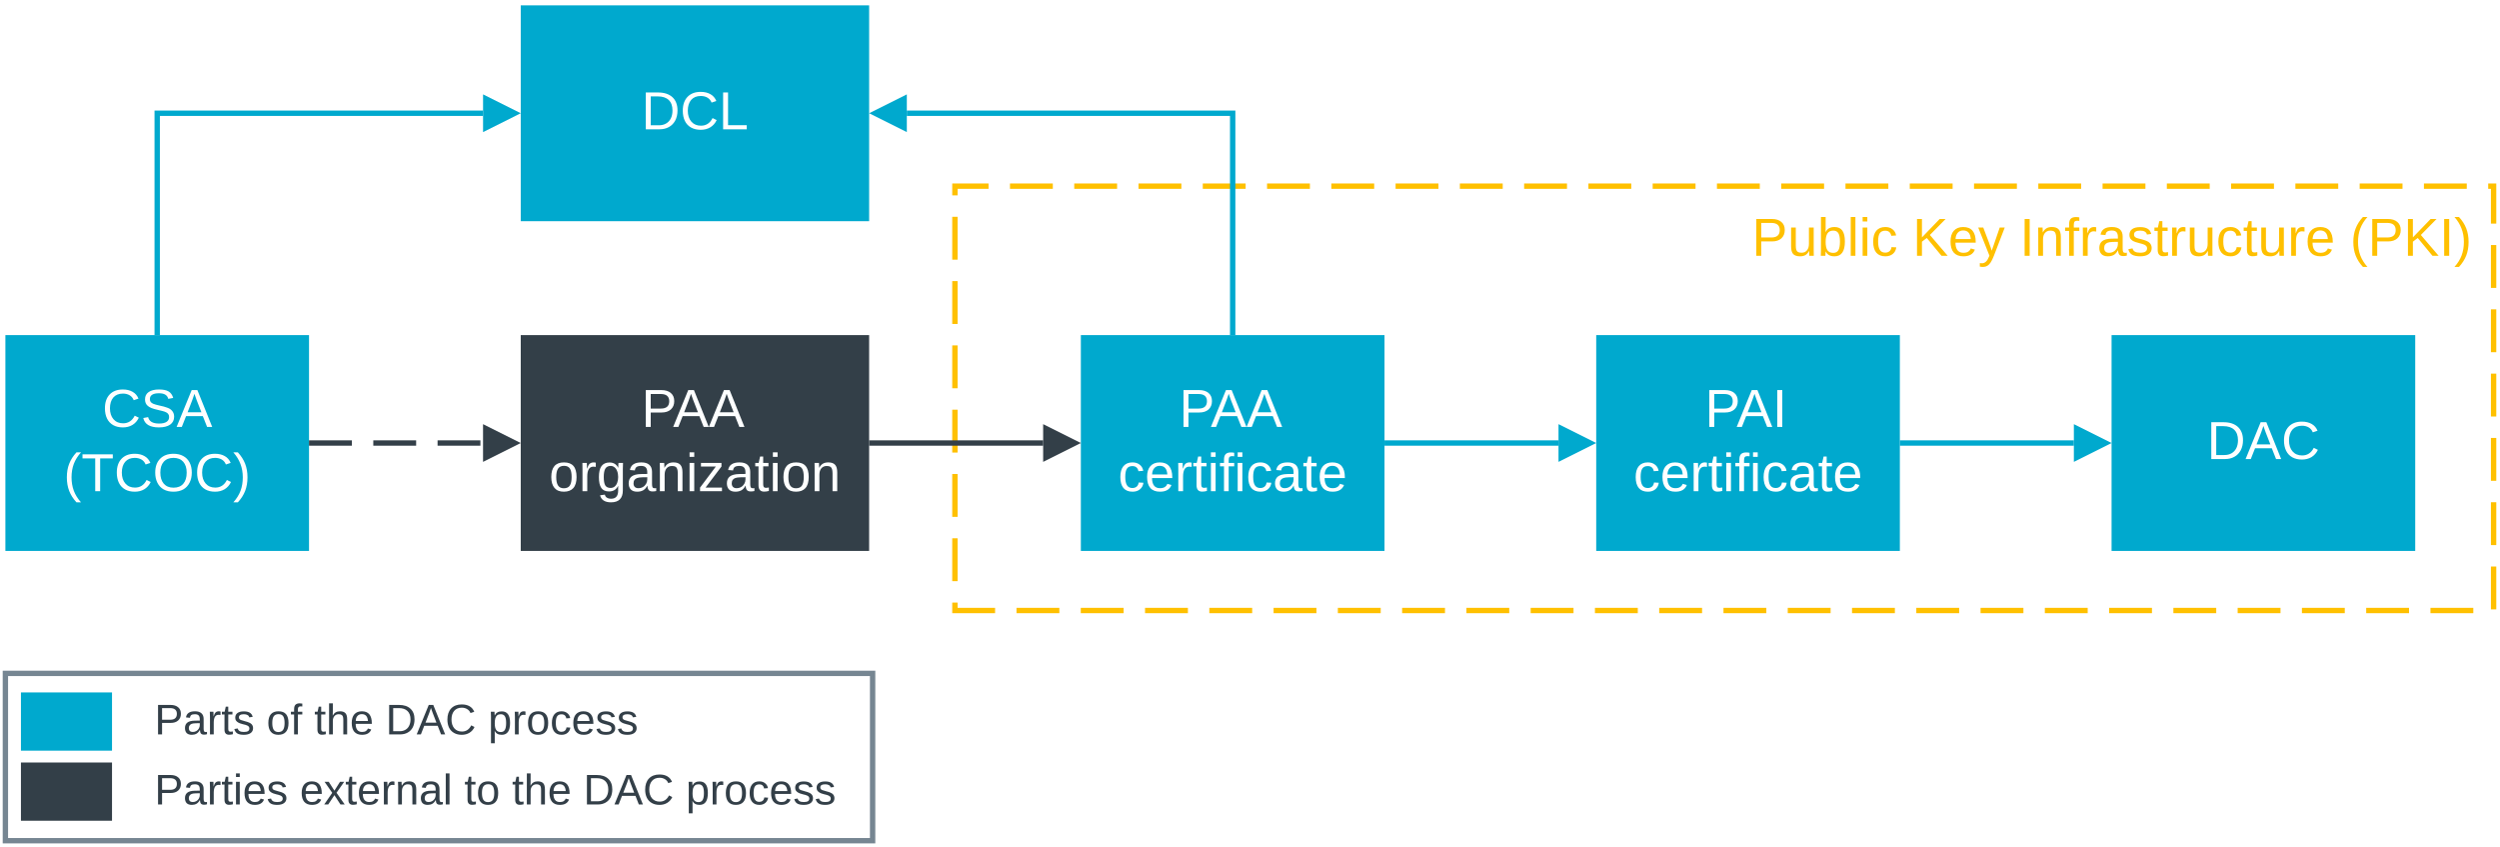
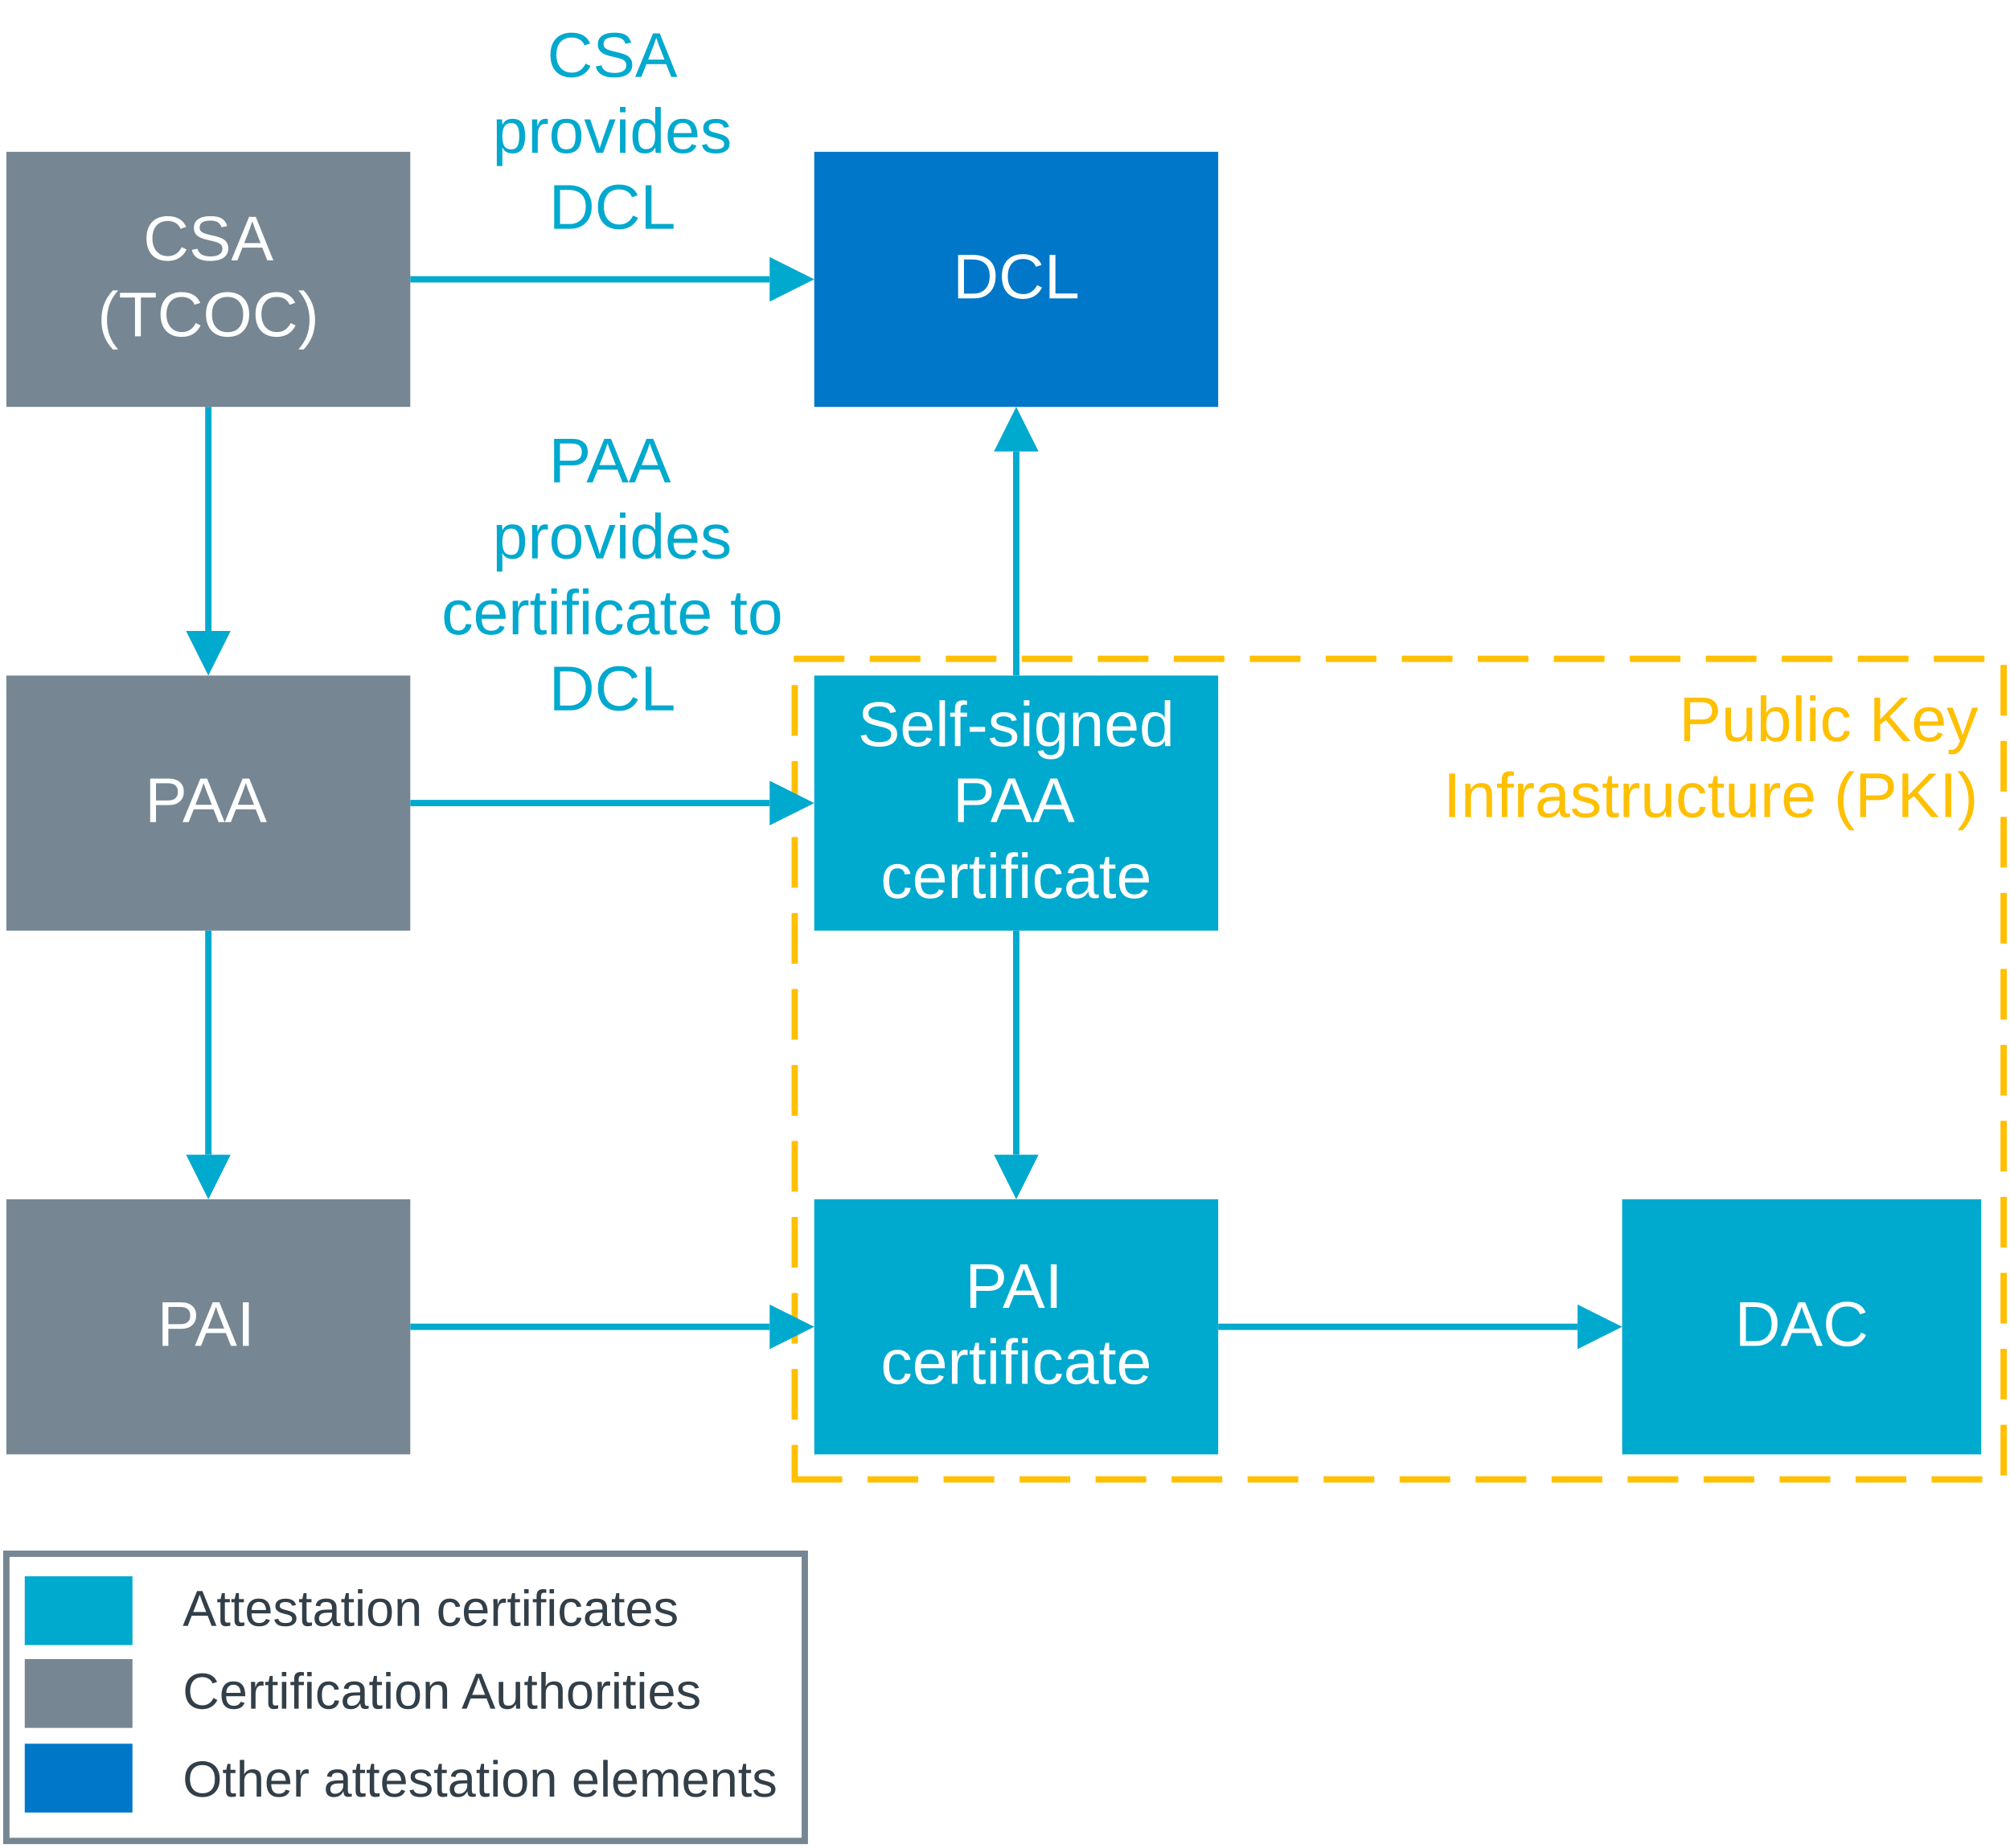
- <svg xmlns="http://www.w3.org/2000/svg" xmlns:xlink="http://www.w3.org/1999/xlink" width="6.48in" height="2.193in" viewBox="0 0 466.578 157.906" xml:space="preserve" color-interpolation-filters="sRGB" class="st16">
+ <svg xmlns="http://www.w3.org/2000/svg" xmlns:xlink="http://www.w3.org/1999/xlink" width="4.408in" height="4.052in" viewBox="0 0 317.354 291.731" xml:space="preserve" color-interpolation-filters="sRGB" class="st15">
  <style type="text/css">
	
- 		.st1 {fill:#00a9ce;stroke:none;stroke-width:1}
+ 		.st1 {fill:#768692;stroke:none;stroke-width:1}
		.st2 {fill:#feffff;font-family:Arial;font-size:0.833em}
		.st3 {font-size:1em}
- 		.st4 {marker-end:url(#mrkr4-21);stroke:#00a9ce;stroke-linecap:butt;stroke-width:1}
- 		.st5 {fill:#00a9ce;fill-opacity:1;stroke:#00a9ce;stroke-opacity:1;stroke-width:0.284}
- 		.st6 {fill:none;stroke:#ffc000;stroke-dasharray:7,5;stroke-width:1}
- 		.st7 {fill:#ffc000;font-family:Arial;font-size:0.833em}
- 		.st8 {fill:#333f48;stroke:none;stroke-width:1}
- 		.st9 {marker-end:url(#mrkr4-52);stroke:#333f48;stroke-dasharray:8,4;stroke-linecap:butt;stroke-width:1}
- 		.st10 {fill:#333f48;fill-opacity:1;stroke:#333f48;stroke-opacity:1;stroke-width:0.284}
- 		.st11 {marker-end:url(#mrkr4-52);stroke:#333f48;stroke-linecap:butt;stroke-width:1}
- 		.st12 {fill:none;stroke:#768692;stroke-width:1}
- 		.st13 {fill:none;stroke:none;stroke-width:1}
- 		.st14 {fill:#333f48;font-family:Arial;font-size:0.667em}
- 		.st15 {fill:#00a9ce;stroke:none;stroke-linecap:round;stroke-linejoin:round;stroke-width:0.75}
- 		.st16 {fill:none;fill-rule:evenodd;font-size:12px;overflow:visible;stroke-linecap:square;stroke-miterlimit:3}
+ 		.st4 {fill:#00a9ce;stroke:none;stroke-width:1}
+ 		.st5 {fill:none;stroke:#ffc000;stroke-dasharray:7,5;stroke-width:1}
+ 		.st6 {fill:#ffc000;font-family:Arial;font-size:0.833em}
+ 		.st7 {fill:#0077c8;stroke:none;stroke-width:1}
+ 		.st8 {marker-end:url(#mrkr4-27);stroke:#00a9ce;stroke-linecap:butt;stroke-width:1}
+ 		.st9 {fill:#00a9ce;fill-opacity:1;stroke:#00a9ce;stroke-opacity:1;stroke-width:0.284}
+ 		.st10 {fill:none;stroke:#768692;stroke-width:1}
+ 		.st11 {fill:none;stroke:none;stroke-width:1}
+ 		.st12 {fill:#333f48;font-family:Arial;font-size:0.667em}
+ 		.st13 {fill:#00a9ce;stroke:none;stroke-linecap:round;stroke-linejoin:round;stroke-width:0.75}
+ 		.st14 {fill:#00a9ce;font-family:Arial;font-size:0.833em}
+ 		.st15 {fill:none;fill-rule:evenodd;font-size:12px;overflow:visible;stroke-linecap:square;stroke-miterlimit:3}
	
	</style>
  <defs id="Markers">
    <g id="lend4">
      <path d="M 2 1 L 0 0 L 2 -1 L 2 1 " style="stroke:none" />
    </g>
-     <marker id="mrkr4-21" class="st5" refX="-7.04" orient="auto" markerUnits="strokeWidth" overflow="visible">
-       <use xlink:href="#lend4" transform="scale(-3.52,-3.52) " />
-     </marker>
-     <marker id="mrkr4-52" class="st10" refX="-7.04" orient="auto" markerUnits="strokeWidth" overflow="visible">
+     <marker id="mrkr4-27" class="st9" refX="-7.04" orient="auto" markerUnits="strokeWidth" overflow="visible">
      <use xlink:href="#lend4" transform="scale(-3.52,-3.52) " />
    </marker>
  </defs>
  <g>
-     <g id="shape3364-1" transform="translate(1,-55.0821)">
-       <rect x="0" y="117.624" width="56.693" height="40.282" class="st1" />
-       <text x="18.07" y="134.76" class="st2">CSA <tspan x="10.85" dy="1.2em" class="st3">(TCOC)</tspan>
+     <g id="shape3364-1" transform="translate(1,-227.473)">
+       <rect x="0" y="251.449" width="63.779" height="40.282" class="st1" />
+       <text x="21.61" y="268.59" class="st2">CSA <tspan x="14.39" dy="1.2em" class="st3">(TCOC)</tspan>
      </text>
    </g>
-     <g id="shape3365-5" transform="translate(201.801,-55.0821)">
-       <rect x="0" y="117.624" width="56.693" height="40.282" class="st1" />
-       <text x="18.34" y="134.76" class="st2">PAA <tspan x="6.95" dy="1.2em" class="st3">certificate</tspan>
+     <g id="shape3365-5" transform="translate(1,-62.0495)">
+       <rect x="0" y="251.449" width="63.779" height="40.282" class="st1" />
+       <text x="23.83" y="274.59" class="st2">PAI</text>
+     </g>
+     <g id="shape3366-8" transform="translate(128.559,-62.0495)">
+       <rect x="0" y="251.449" width="63.779" height="40.282" class="st4" />
+       <text x="23.83" y="268.59" class="st2">PAI <tspan x="10.49" dy="1.2em" class="st3">certificate</tspan>
      </text>
    </g>
-     <g id="shape3366-9" transform="translate(298.024,-55.0821)">
-       <rect x="0" y="117.624" width="56.693" height="40.282" class="st1" />
-       <text x="20.29" y="134.76" class="st2">PAI <tspan x="6.95" dy="1.2em" class="st3">certificate</tspan>
+     <g id="shape3367-12" transform="translate(256.118,-62.0495)">
+       <rect x="0" y="251.449" width="56.693" height="40.282" class="st4" />
+       <text x="17.79" y="274.59" class="st2">DAC</text>
+     </g>
+     <g id="shape3372-15" transform="translate(125.476,-58.0957)">
+       <path d="M0 291.73 L190.88 291.73 L190.88 162.14 L0 162.14 L0 291.73 Z" class="st5" />
+       <text x="139.63" y="175.14" class="st6">Public Key <tspan x="102.41" dy="1.2em" class="st3">Infrastructure (PKI)</tspan>
      </text>
    </g>
-     <g id="shape3367-13" transform="translate(394.247,-55.0821)">
-       <rect x="0" y="117.624" width="56.693" height="40.282" class="st1" />
-       <text x="17.79" y="140.76" class="st2">DAC</text>
+     <g id="shape3374-19" transform="translate(128.559,-227.473)">
+       <rect x="0" y="251.449" width="63.779" height="40.282" class="st7" />
+       <text x="21.89" y="274.59" class="st2">DCL</text>
    </g>
-     <g id="shape3369-16" transform="translate(258.494,-68.1363)">
-       <path d="M0 150.82 L32.49 150.82" class="st4" />
+     <g id="shape3375-22" transform="translate(153.362,-185.043)">
+       <path d="M7.09 291.73 L7.09 256.34" class="st8" />
    </g>
-     <g id="shape3370-22" transform="translate(354.717,-68.1363)">
-       <path d="M0 150.82 L32.49 150.82" class="st4" />
+     <g id="shape3418-28" transform="translate(1,-144.761)">
+       <rect x="0" y="251.449" width="63.779" height="40.282" class="st1" />
+       <text x="21.88" y="274.59" class="st2">PAA</text>
    </g>
-     <g id="shape3372-27" transform="translate(178.287,-43.9659)">
-       <path d="M0 157.91 L287.29 157.91 L287.29 78.71 L0 78.71 L0 157.91 Z" class="st6" />
-       <text x="148.8" y="91.71" class="st7">Public Key Infrastructure (PKI)</text>
+     <g id="shape3419-31" transform="translate(25.8031,-227.473)">
+       <path d="M7.09 291.73 L7.09 327.12" class="st8" />
    </g>
-     <g id="shape3374-30" transform="translate(97.2232,-116.624)">
-       <rect x="0" y="117.624" width="65.048" height="40.282" class="st1" />
-       <text x="22.52" y="140.76" class="st2">DCL</text>
+     <g id="shape3420-36" transform="translate(25.8031,-144.761)">
+       <path d="M7.09 291.73 L7.09 327.12" class="st8" />
    </g>
-     <g id="shape3375-33" transform="translate(230.148,-95.3639)">
-       <path d="M0 157.91 L0 116.5 L-60.84 116.5" class="st4" />
-     </g>
-     <g id="shape3376-38" transform="translate(29.3465,-95.3639)">
-       <path d="M0 157.91 L0 116.5 L60.84 116.5" class="st4" />
-     </g>
-     <g id="shape3418-43" transform="translate(97.2232,-55.0821)">
-       <rect x="0" y="117.624" width="65.048" height="40.282" class="st8" />
-       <text x="22.52" y="134.76" class="st2">PAA <tspan x="5.28" dy="1.2em" class="st3">organization</tspan>
+     <g id="shape3445-41" transform="translate(128.559,-144.761)">
+       <rect x="0" y="251.449" width="63.779" height="40.282" class="st4" />
+       <text x="6.87" y="262.59" class="st2">Self-signed <tspan x="21.88" dy="1.2em" class="st3">PAA</tspan>
+         <tspan x="10.49" dy="1.2em" class="st3">certificate</tspan>
      </text>
    </g>
-     <g id="shape3419-47" transform="translate(57.6929,-68.1363)">
-       <path d="M0 150.82 L32.49 150.82" class="st9" />
+     <g id="shape3449-46" transform="translate(192.339,-75.1038)">
+       <path d="M0 284.64 L56.74 284.64" class="st8" />
    </g>
-     <g id="shape3420-53" transform="translate(162.271,-68.1363)">
-       <path d="M0 150.82 L32.49 150.82" class="st11" />
+     <g id="group3458-51" transform="translate(1,-1)">
+       <g id="shape3451-52">
+         <rect x="0" y="246.376" width="126.067" height="45.354" class="st10" />
+       </g>
+       <g id="shape3452-54" transform="translate(2.904,-17.8541)">
+         <rect x="0" y="280.863" width="17.005" height="10.868" class="st1" />
+       </g>
+       <g id="shape3453-56" transform="translate(23.8477,-18.3749)">
+         <rect x="0" y="281.904" width="102.219" height="9.826" class="st11" />
+         <text x="4" y="289.22" class="st12">Certification Authorities</text>
+       </g>
+       <g id="shape3454-59" transform="translate(2.904,-30.9324)">
+         <rect x="0" y="280.863" width="17.005" height="10.868" class="st13" />
+       </g>
+       <g id="shape3455-61" transform="translate(23.8477,-31.4532)">
+         <rect x="0" y="281.904" width="102.219" height="9.826" class="st11" />
+         <text x="4" y="289.22" class="st12">Attestation certificates</text>
+       </g>
+       <g id="shape3456-64" transform="translate(2.904,-4.48726)">
+         <rect x="0" y="280.863" width="17.005" height="10.868" class="st7" />
+       </g>
+       <g id="shape3457-66" transform="translate(23.8477,-4.48726)">
+         <rect x="0" y="281.904" width="102.219" height="9.826" class="st11" />
+         <text x="4" y="289.22" class="st12">Other attestation elements</text>
+       </g>
    </g>
-     <g id="group3436-58" transform="translate(1,-1)">
-       <g id="shape3437-59">
-         <rect x="0" y="126.678" width="161.921" height="31.227" class="st12" />
-       </g>
-       <g id="shape3438-61" transform="translate(2.904,-3.72702)">
-         <rect x="0" y="147.038" width="17.005" height="10.868" class="st8" />
-       </g>
-       <g id="shape3439-63" transform="translate(23.8477,-4.24778)">
-         <rect x="0" y="148.079" width="138.073" height="9.826" class="st13" />
-         <text x="4" y="155.39" class="st14">Parties external to the DAC process</text>
-       </g>
-       <g id="shape3440-66" transform="translate(2.904,-16.8054)">
-         <rect x="0" y="147.038" width="17.005" height="10.868" class="st15" />
-       </g>
-       <g id="shape3441-68" transform="translate(23.8477,-17.3261)">
-         <rect x="0" y="148.079" width="132.404" height="9.826" class="st13" />
-         <text x="4" y="155.39" class="st14">Parts of the DAC process</text>
-       </g>
+     <g id="shape3480-69" transform="translate(64.7795,-157.816)">
+       <path d="M0 284.64 L56.74 284.64" class="st8" />
+     </g>
+     <g id="shape3481-74" transform="translate(64.7795,-240.528)">
+       <path d="M0 284.64 L56.74 284.64" class="st8" />
+     </g>
+     <g id="shape3482-79" transform="translate(64.7795,-250.449)">
+       <rect x="0" y="251.449" width="63.779" height="40.282" class="st11" />
+       <text x="21.61" y="262.59" class="st14">CSA <tspan x="12.99" dy="1.2em" class="st3">provides </tspan>
+         <tspan x="21.89" dy="1.2em" class="st3">DCL</tspan>
+       </text>
+     </g>
+     <g id="shape3483-84" transform="translate(64.7795,-173.615)">
+       <rect x="0" y="237.872" width="63.779" height="53.858" class="st11" />
+       <text x="21.88" y="249.8" class="st14">PAA <tspan x="12.99" dy="1.2em" class="st3">provides </tspan>
+         <tspan x="4.93" dy="1.2em" class="st3">certificate to </tspan>
+         <tspan x="21.89" dy="1.2em" class="st3">DCL</tspan>
+       </text>
+     </g>
+     <g id="shape3484-90" transform="translate(64.7795,-75.1038)">
+       <path d="M0 284.64 L56.74 284.64" class="st8" />
+     </g>
+     <g id="shape3486-95" transform="translate(153.362,-144.761)">
+       <path d="M7.09 291.73 L7.09 327.12" class="st8" />
    </g>
  </g>
</svg>
